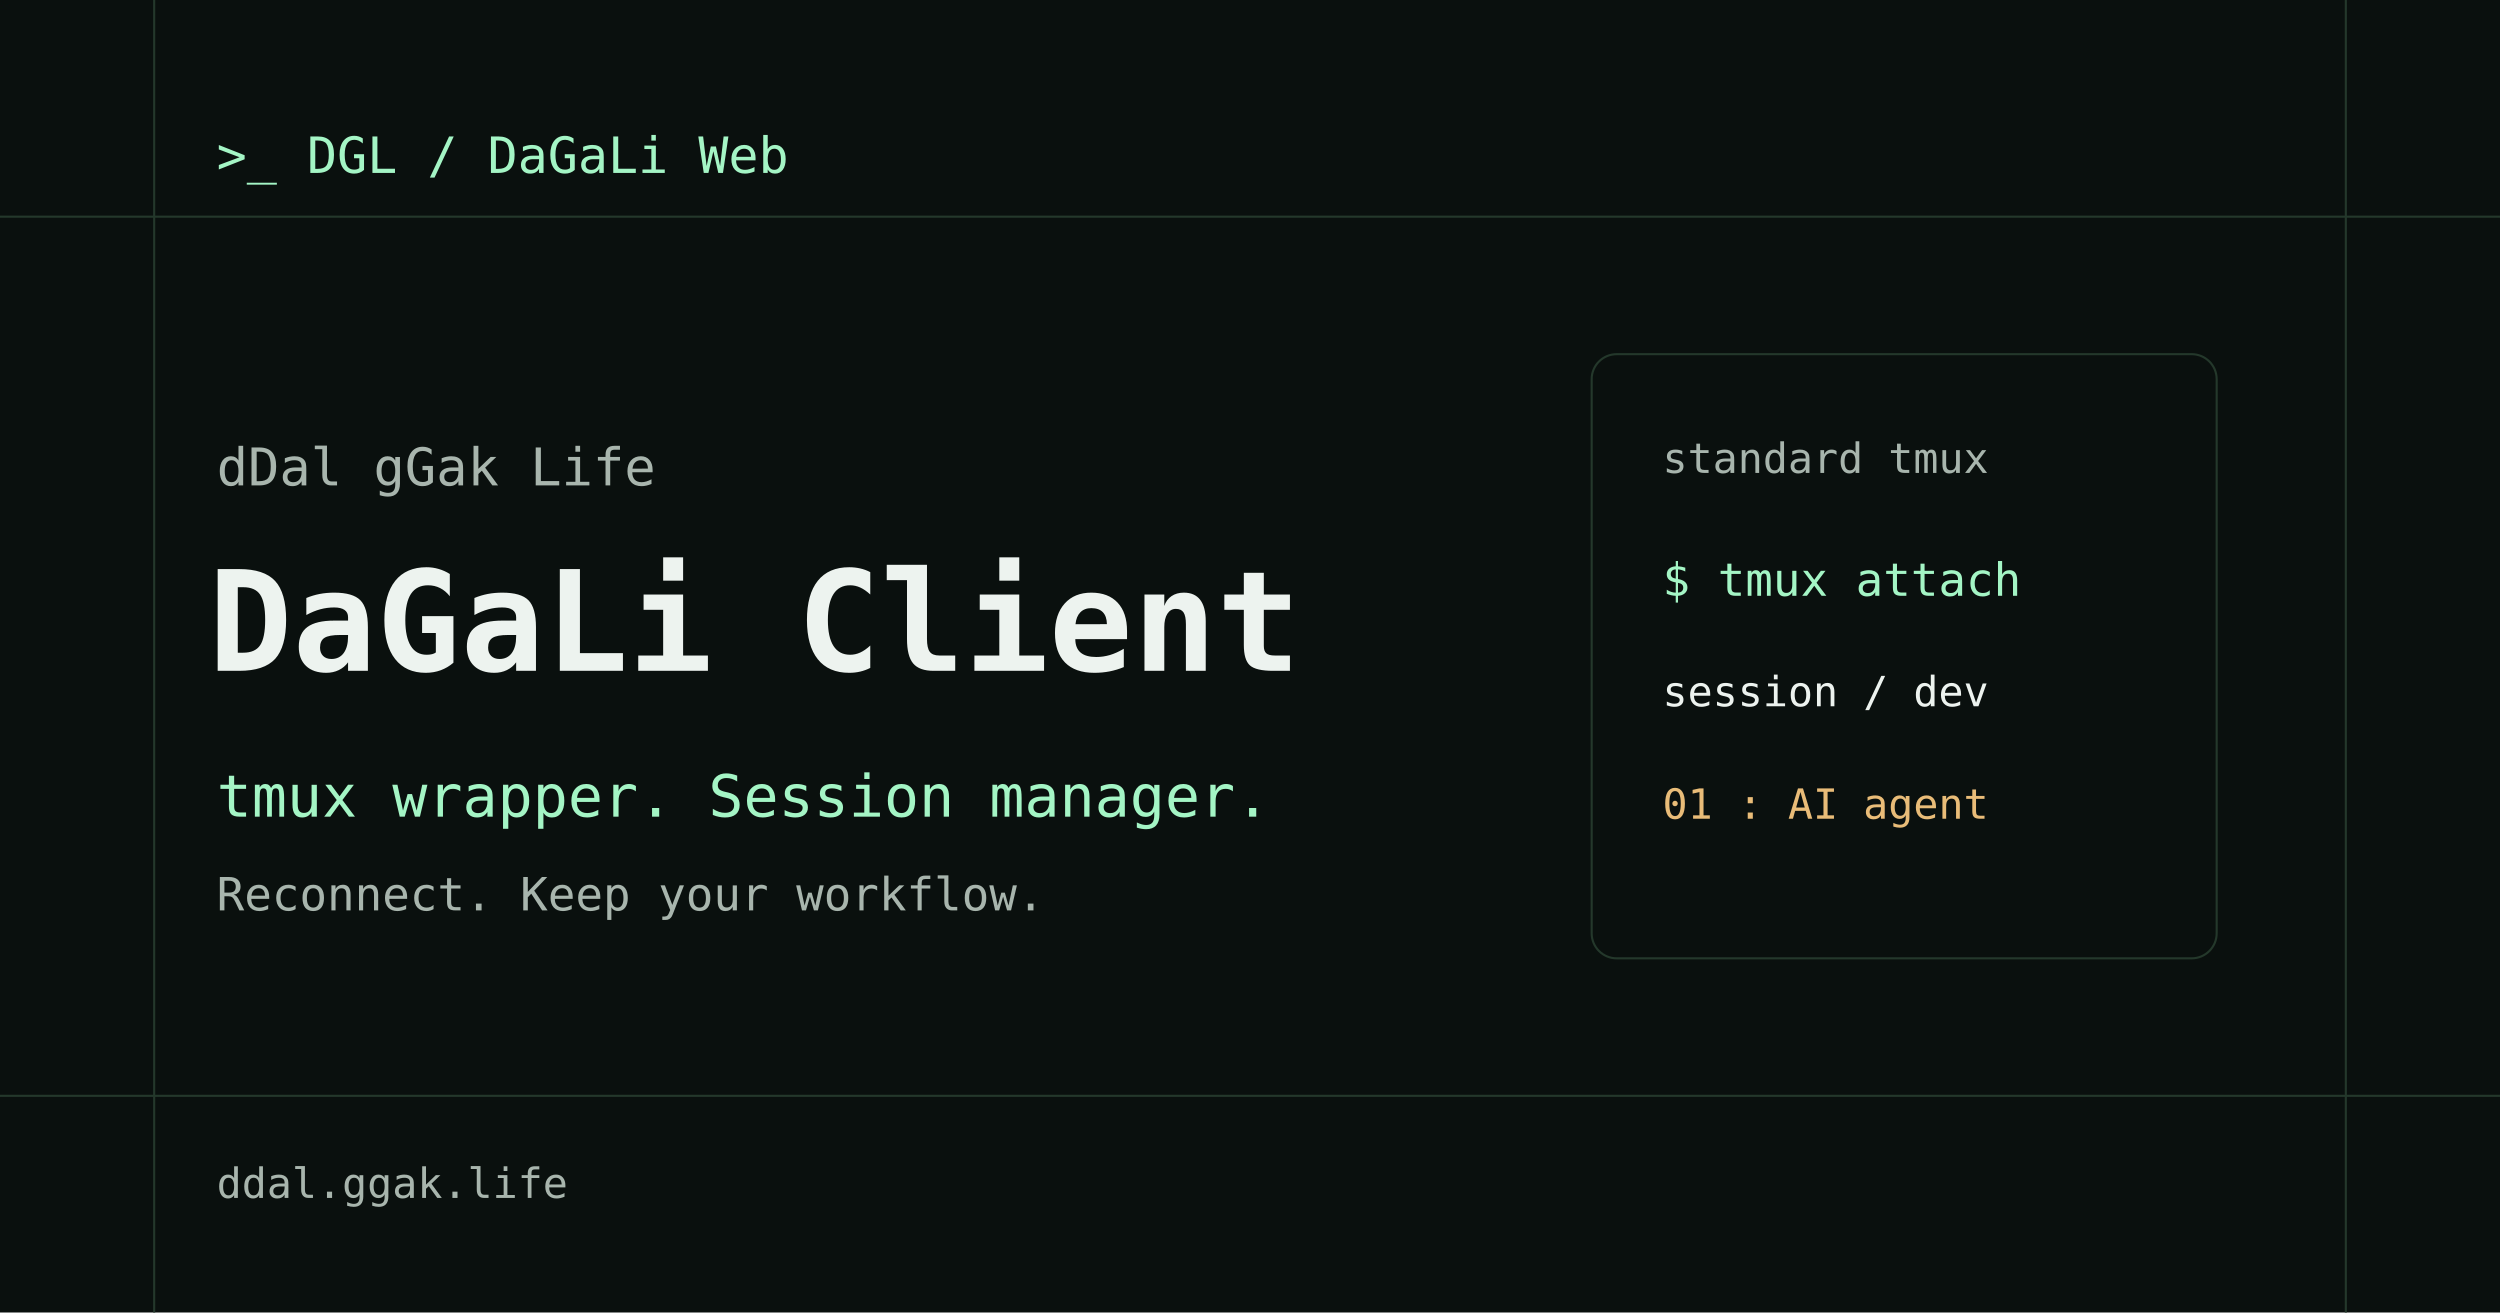
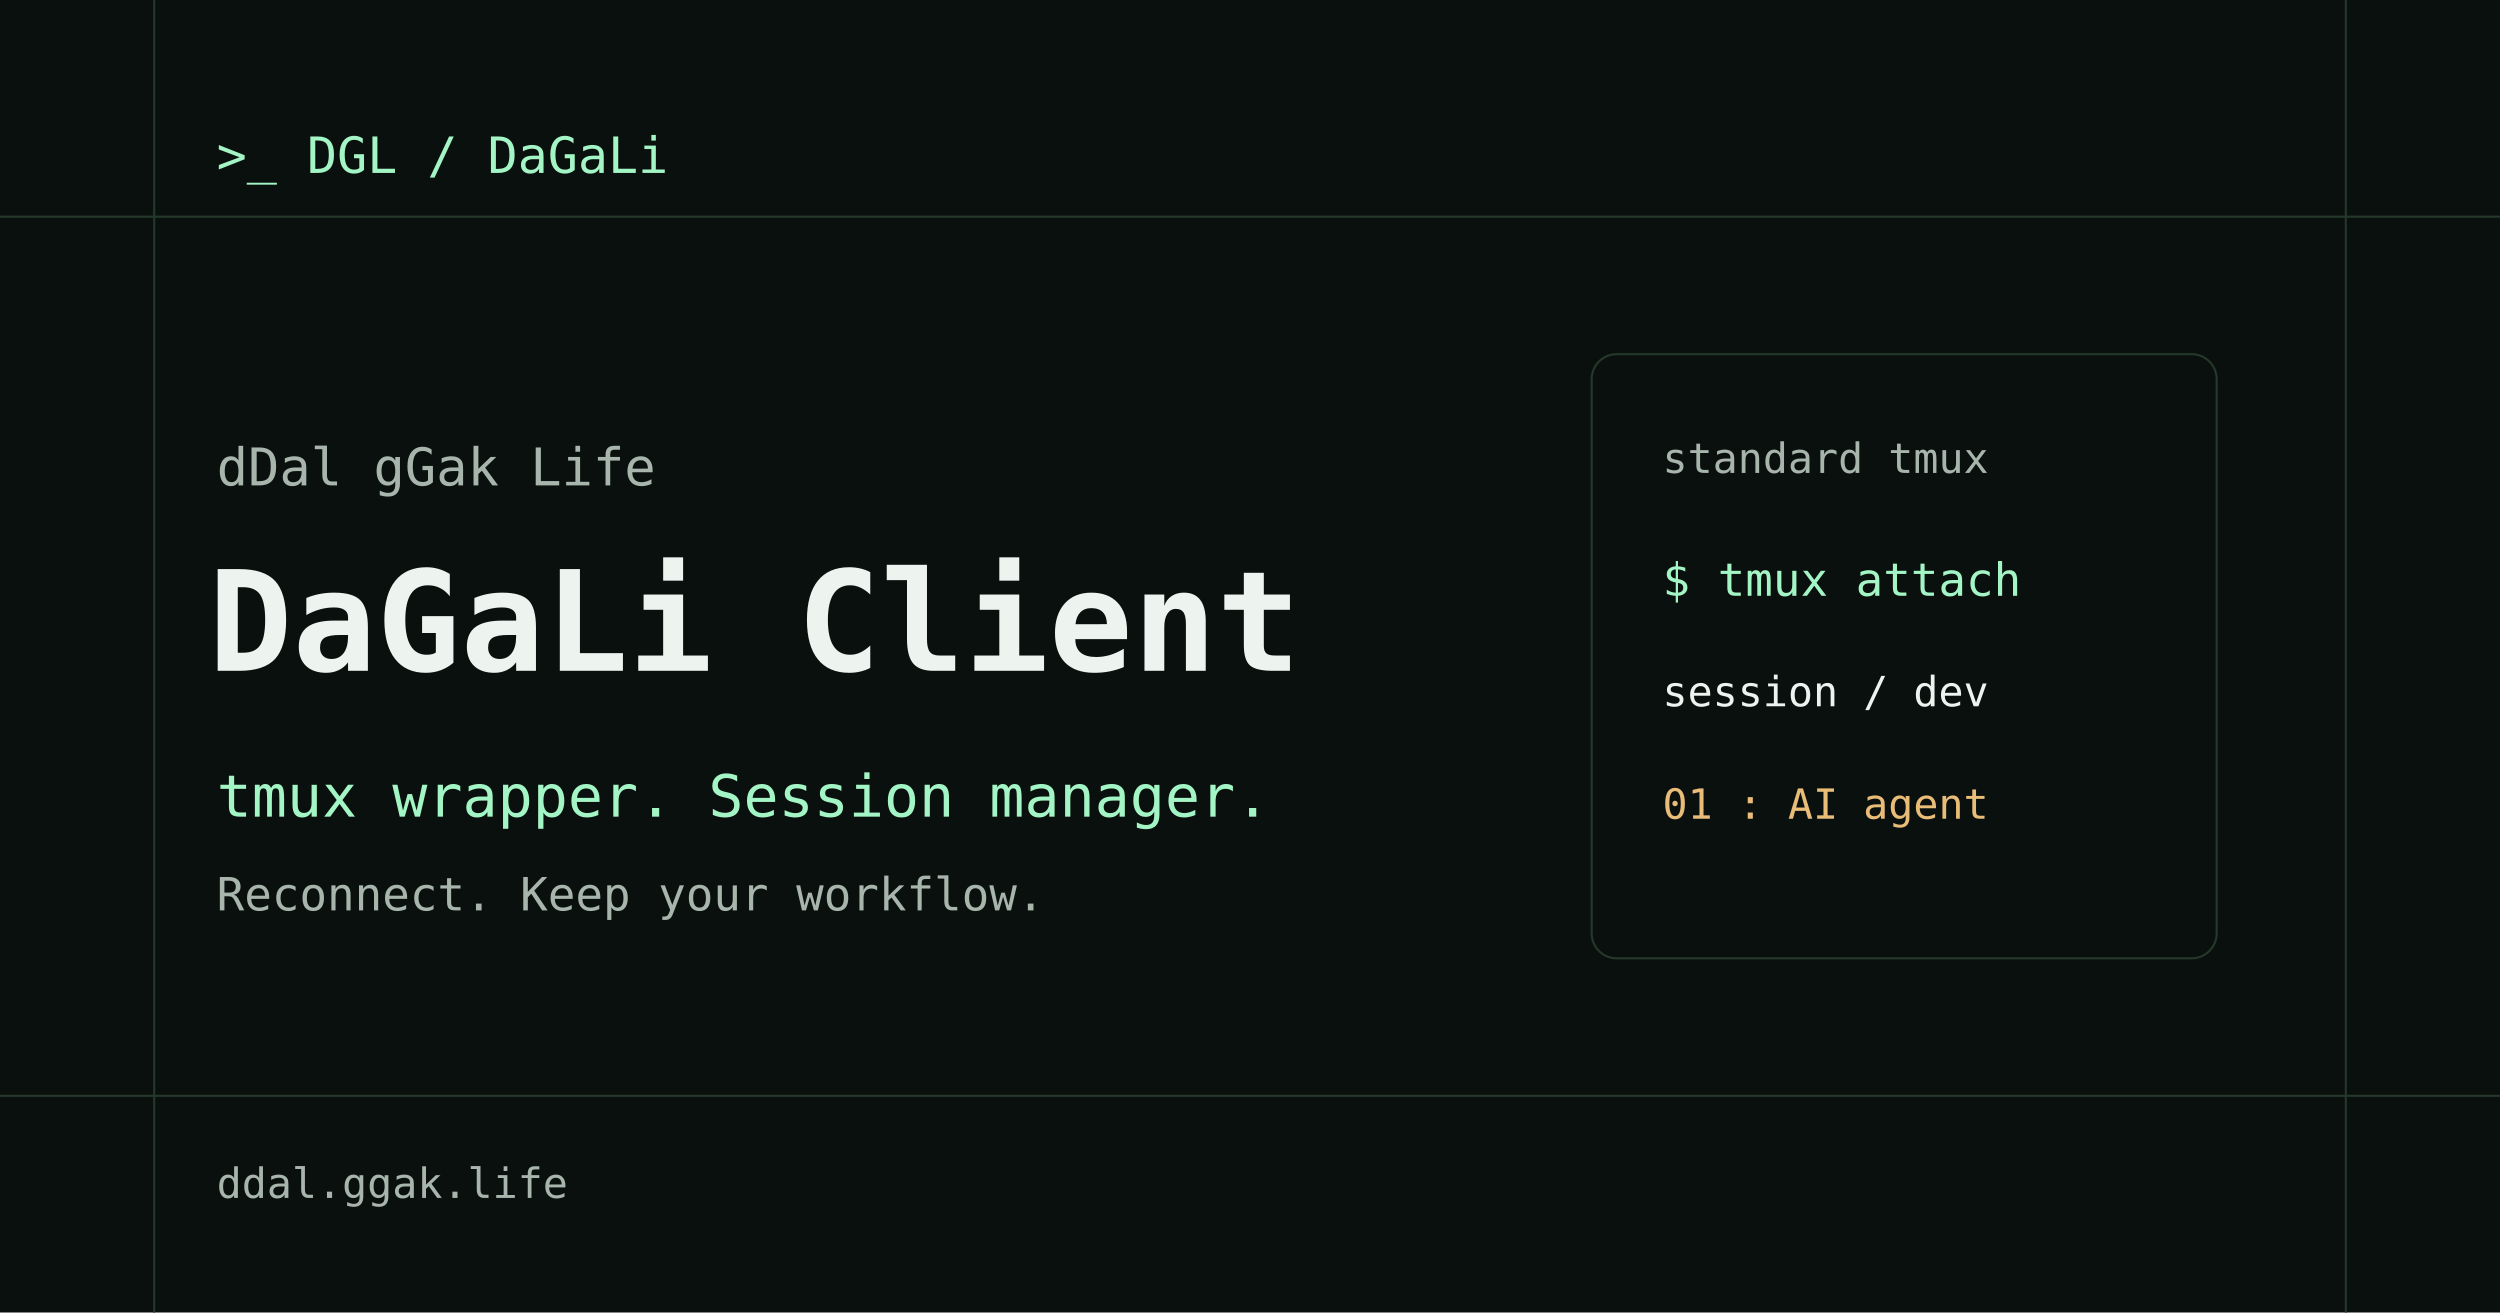
<svg xmlns="http://www.w3.org/2000/svg" width="1200" height="630" viewBox="0 0 1200 630">
  <rect width="1200" height="630" fill="#0a100e" />
  <g fill="none" stroke="#24382b">
    <path d="M0 104h1200M0 526h1200M74 0v630M1126 0v630" />
    <rect x="764" y="170" width="300" height="290" rx="12" />
  </g>
  <g font-family="monospace">
-     <text x="104" y="83" fill="#a4f5c5" font-size="24">&gt;_ DGL / DaGaLi Web</text>
+     <text x="104" y="83" fill="#a4f5c5" font-size="24">&gt;_ DGL / DaGaLi</text>
    <text x="104" y="233" fill="#a8b5ad" font-size="25">dDal gGak Life</text>
    <text x="100" y="322" fill="#edf3ef" font-size="67" font-weight="700">DaGaLi Client</text>
    <text x="104" y="392" fill="#a4f5c5" font-size="28">tmux wrapper. Session manager.</text>
    <text x="104" y="437" fill="#a8b5ad" font-size="22">Reconnect. Keep your workflow.</text>
    <text x="104" y="575" fill="#a8b5ad" font-size="20">ddal.ggak.life</text>
    <text x="798" y="227" fill="#a8b5ad" font-size="20">standard tmux</text>
    <text x="798" y="286" fill="#a4f5c5" font-size="22">$ tmux attach</text>
    <text x="798" y="339" fill="#edf3ef" font-size="20">session / dev</text>
    <text x="798" y="393" fill="#e9bc78" font-size="20">01 : AI agent</text>
  </g>
</svg>
